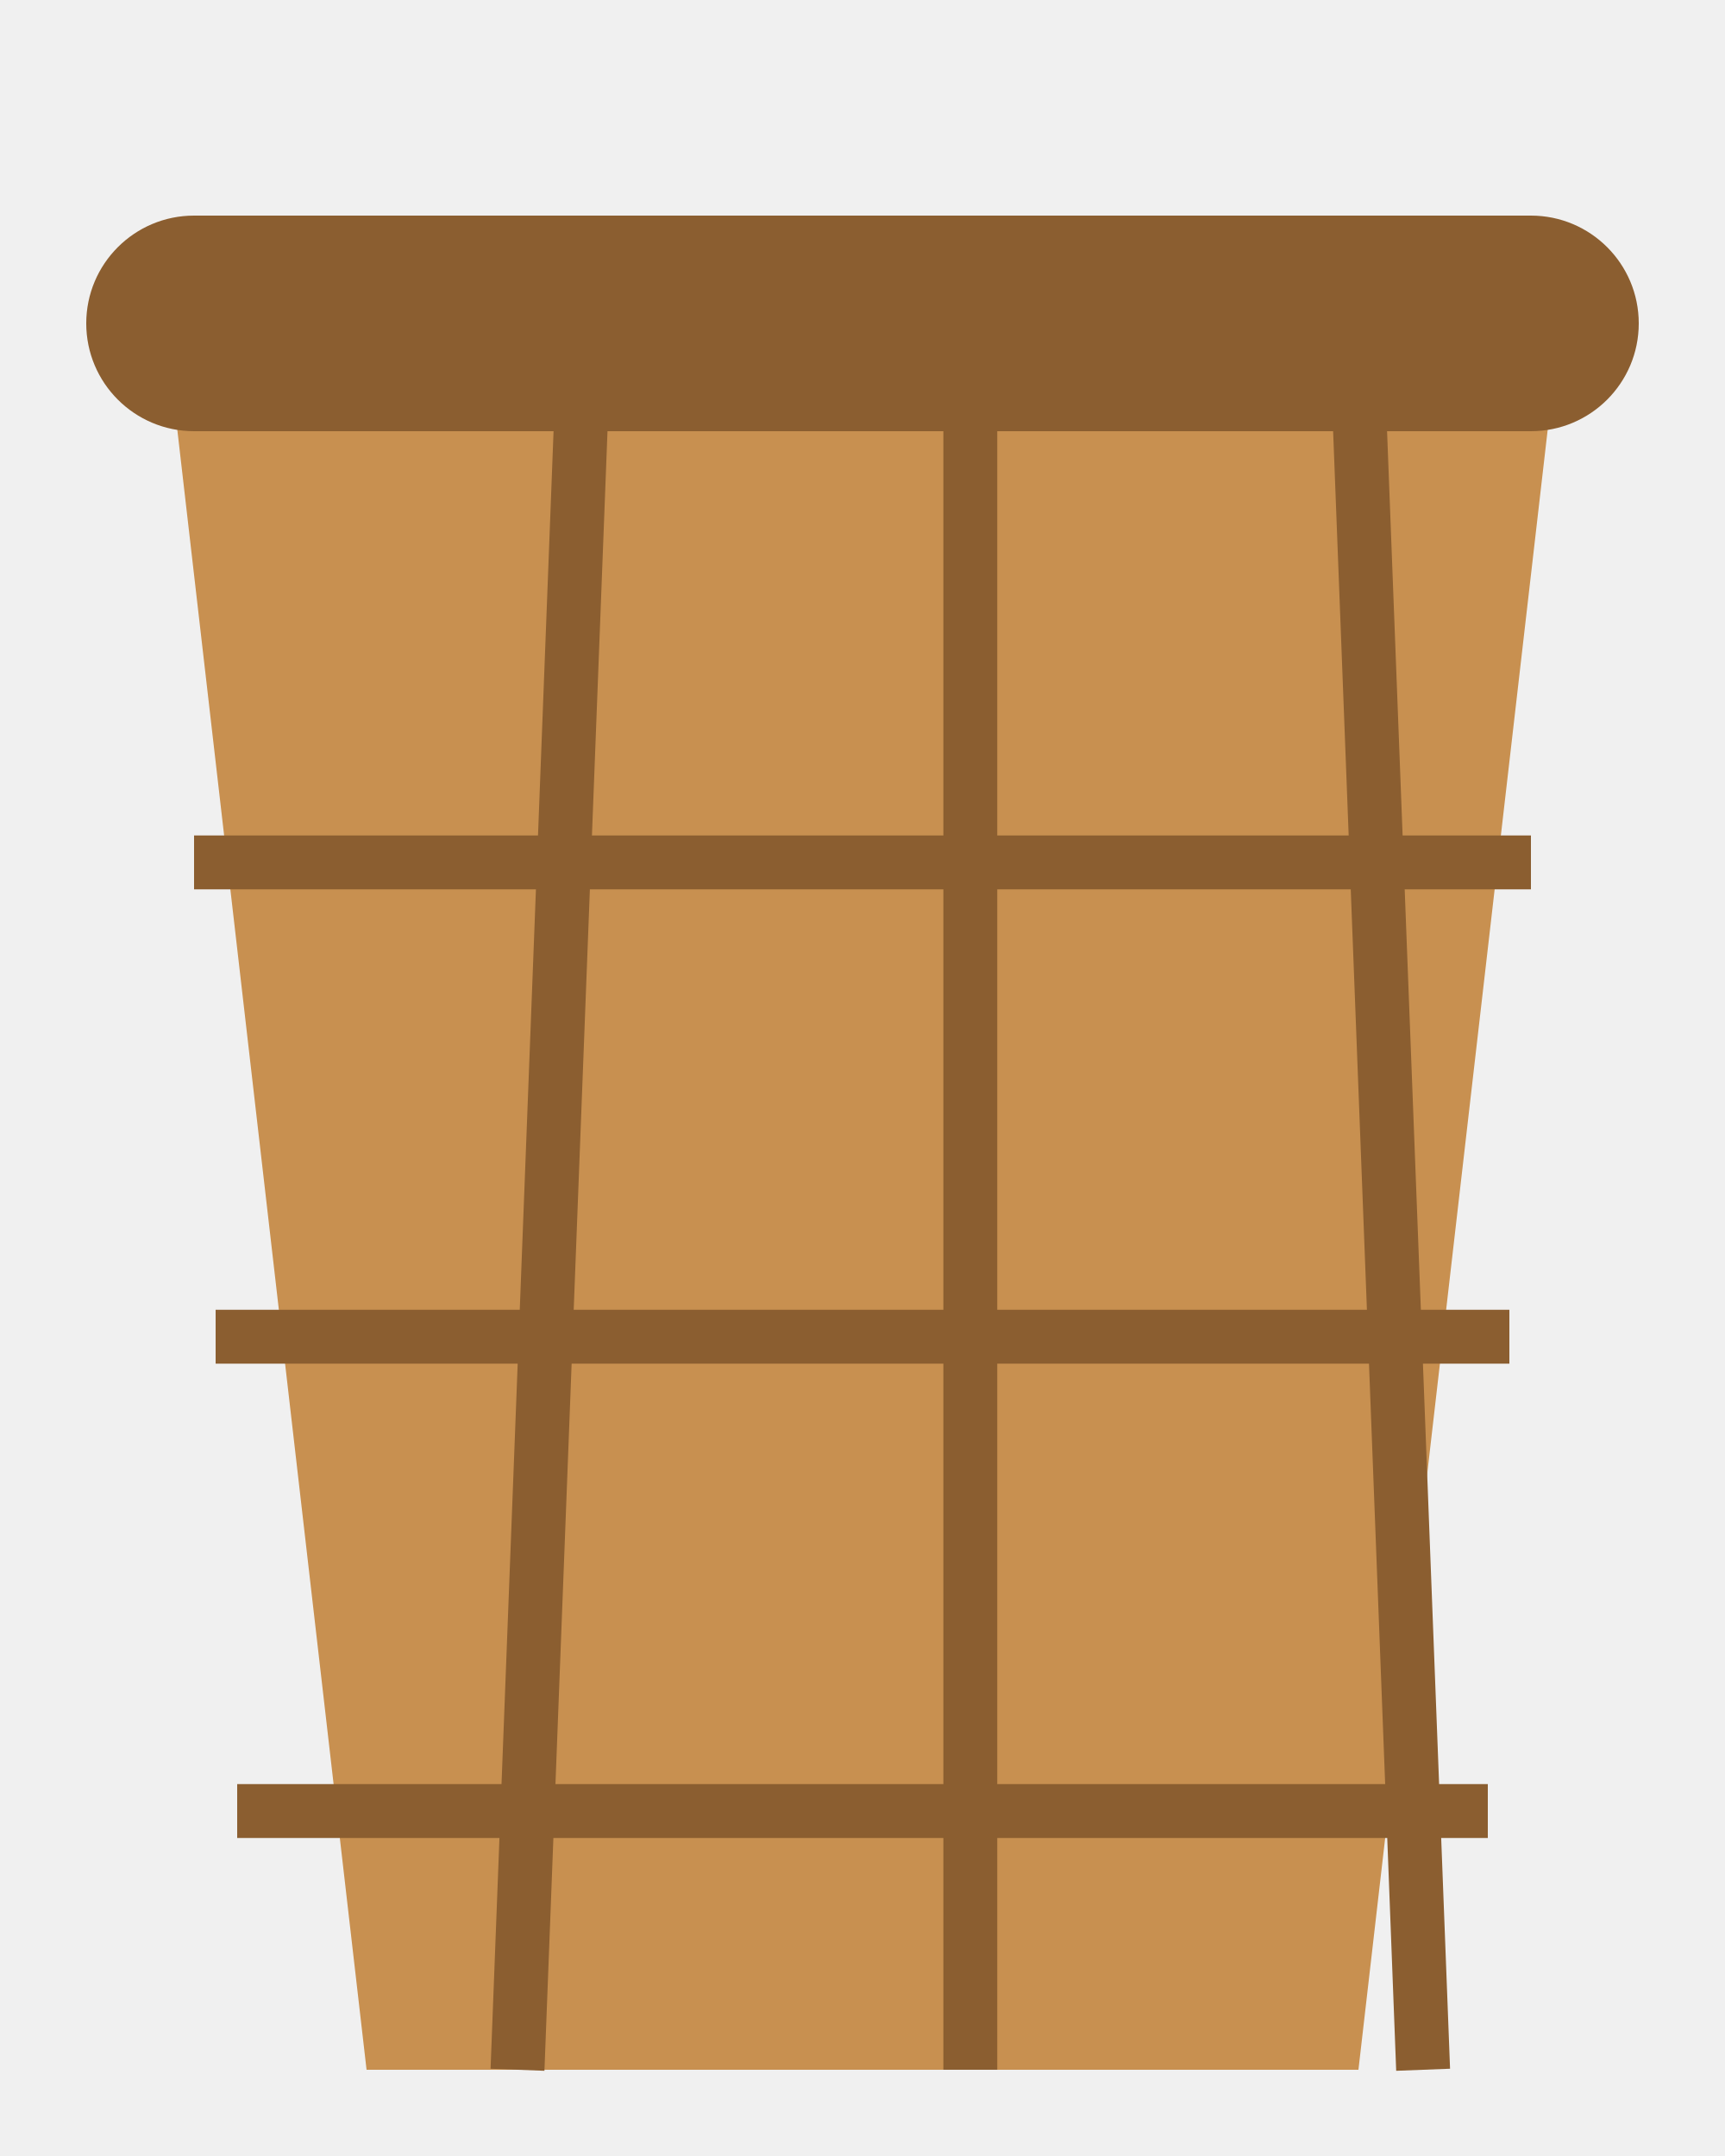
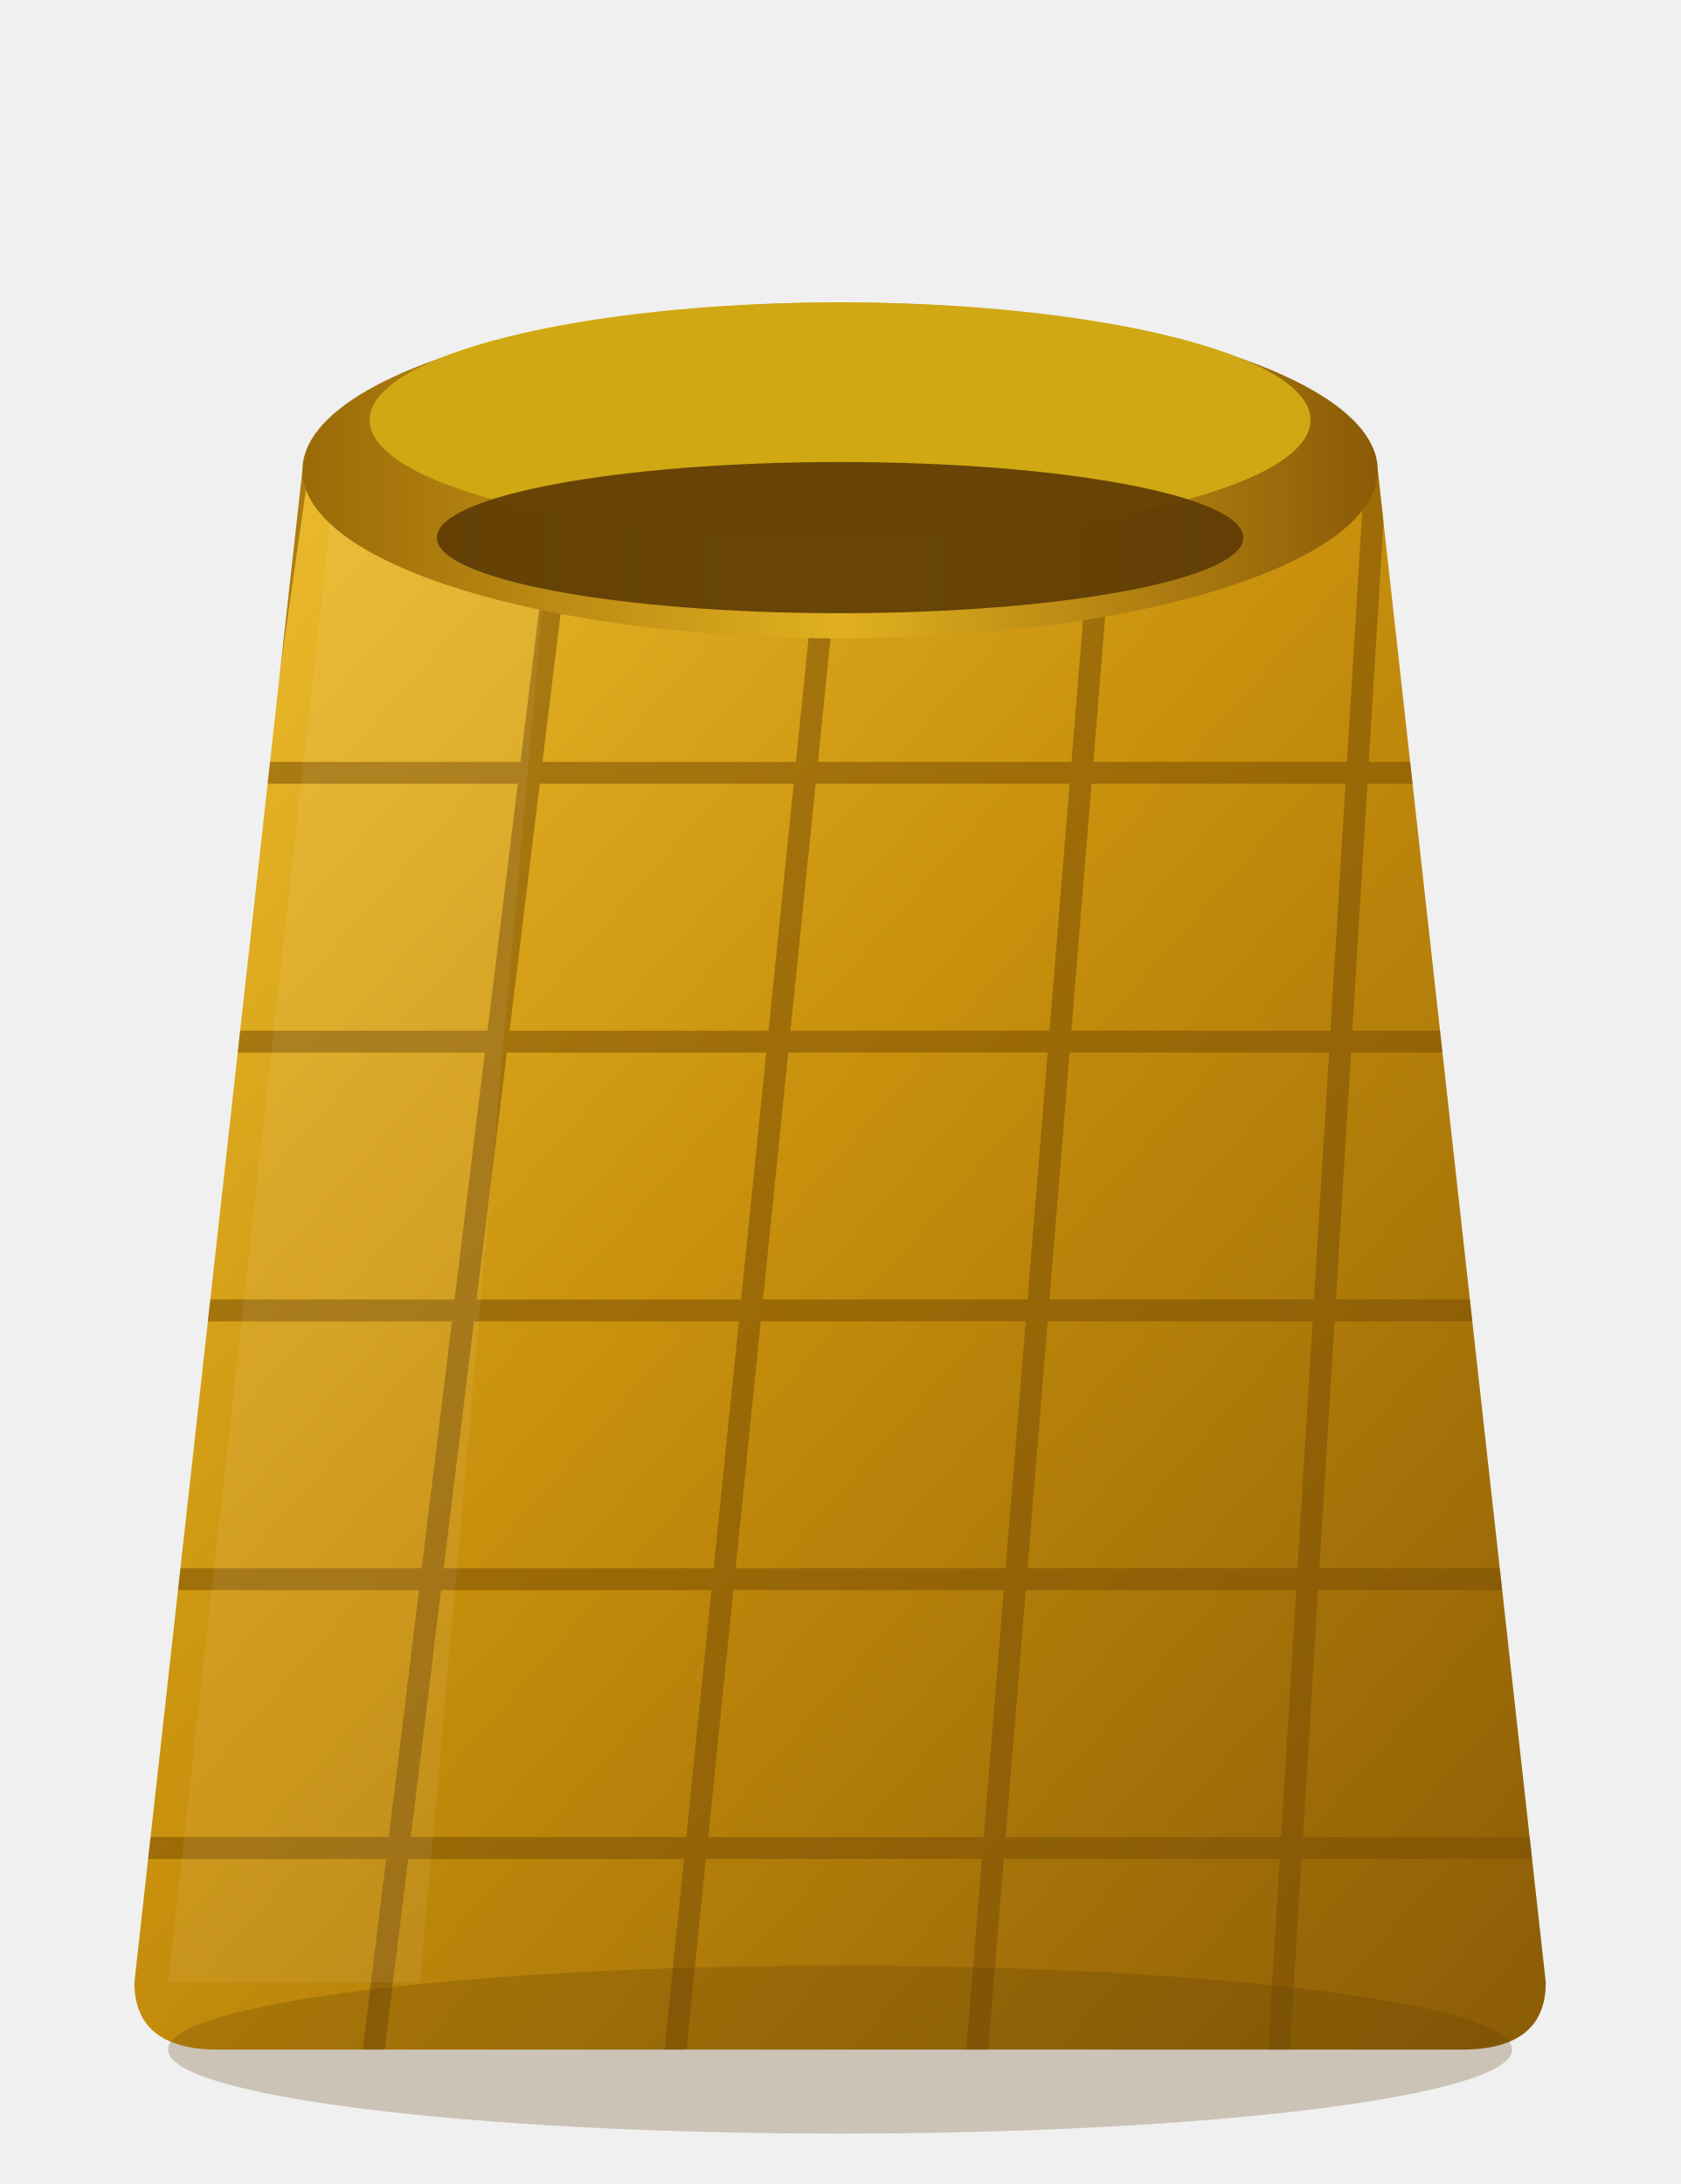
- <svg xmlns="http://www.w3.org/2000/svg" viewBox="0 0 80 100">
-   <path d="M8 18 L72 18 L63 96 L17 96 Z" fill="#C89050" />
-   <path d="M27 18 L24 96" stroke="#8B5E30" stroke-width="2.5" fill="none" />
-   <path d="M45 18 L45 96" stroke="#8B5E30" stroke-width="2.5" fill="none" />
-   <path d="M63 18 L66 96" stroke="#8B5E30" stroke-width="2.5" fill="none" />
-   <path d="M9 40 L71 40" stroke="#8B5E30" stroke-width="2.5" fill="none" />
-   <path d="M10 62 L70 62" stroke="#8B5E30" stroke-width="2.5" fill="none" />
-   <path d="M11 84 L69 84" stroke="#8B5E30" stroke-width="2.5" fill="none" />
-   <rect x="4" y="10" width="72" height="10" rx="5" fill="#8B5E30" />
+ <svg xmlns="http://www.w3.org/2000/svg" viewBox="0 0 100 130">
+   <defs>
+     <linearGradient id="wc" x1="0" y1="0" x2="1" y2="1">
+       <stop offset="0%" stop-color="#F0C030" />
+       <stop offset="45%" stop-color="#C8900C" />
+       <stop offset="100%" stop-color="#8A5C06" />
+     </linearGradient>
+     <linearGradient id="wr" x1="0" y1="0" x2="1" y2="0">
+       <stop offset="0%" stop-color="#9A6A08" />
+       <stop offset="50%" stop-color="#E0B020" />
+       <stop offset="100%" stop-color="#8A5A06" />
+     </linearGradient>
+     <clipPath id="cc">
+       <path d="M18 28 L8 118 Q8 122 13 122 L87 122 Q92 122 92 118 L82 28 Z" />
+     </clipPath>
+   </defs>
+   <path d="M18 28 L8 118 Q8 122 13 122 L87 122 Q92 122 92 118 L82 28 Z" fill="url(#wc)" />
+   <g clip-path="url(#cc)" stroke="#7A4E04" stroke-width="1.3" opacity="0.55" fill="none">
+     <line x1="5" y1="46" x2="95" y2="46" />
+     <line x1="5" y1="62" x2="95" y2="62" />
+     <line x1="5" y1="78" x2="95" y2="78" />
+     <line x1="5" y1="94" x2="95" y2="94" />
+     <line x1="5" y1="110" x2="95" y2="110" />
+     <line x1="18" y1="26" x2="4" y2="124" />
+     <line x1="34" y1="26" x2="22" y2="124" />
+     <line x1="50" y1="26" x2="40" y2="124" />
+     <line x1="66" y1="26" x2="58" y2="124" />
+     <line x1="82" y1="26" x2="76" y2="124" />
+   </g>
+   <path d="M20 28 L10 118 L25 118 L33 28 Z" fill="white" opacity="0.07" clip-path="url(#cc)" />
+   <ellipse cx="50" cy="28" rx="32" ry="10" fill="url(#wr)" />
+   <ellipse cx="50" cy="25" rx="28" ry="7" fill="#D0A814" />
+   <ellipse cx="50" cy="32" rx="24" ry="4.5" fill="#5C3A04" opacity="0.9" />
+   <ellipse cx="50" cy="122" rx="40" ry="5" fill="#5C3A04" opacity="0.25" />
</svg>
